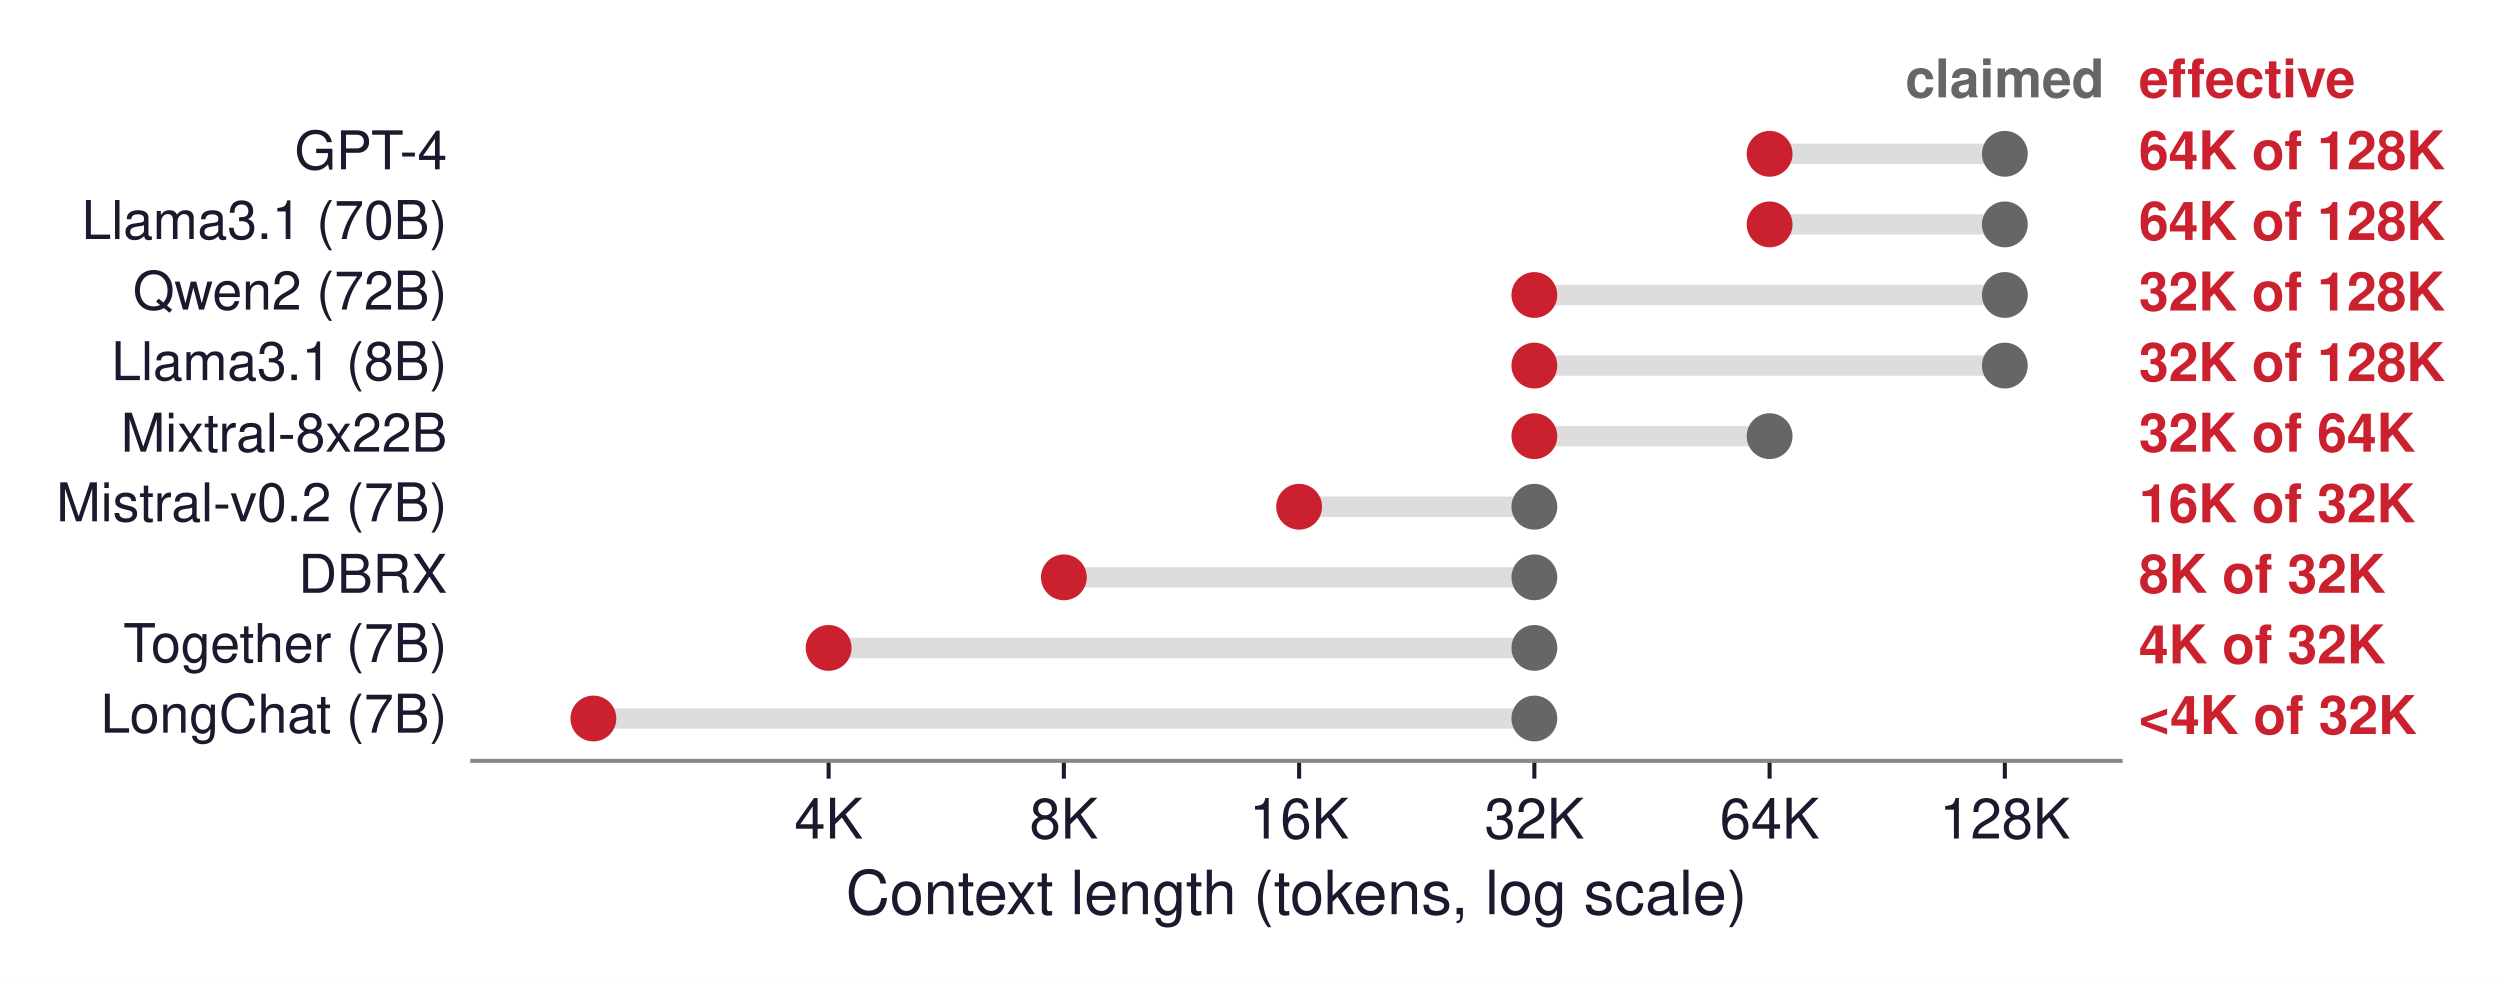
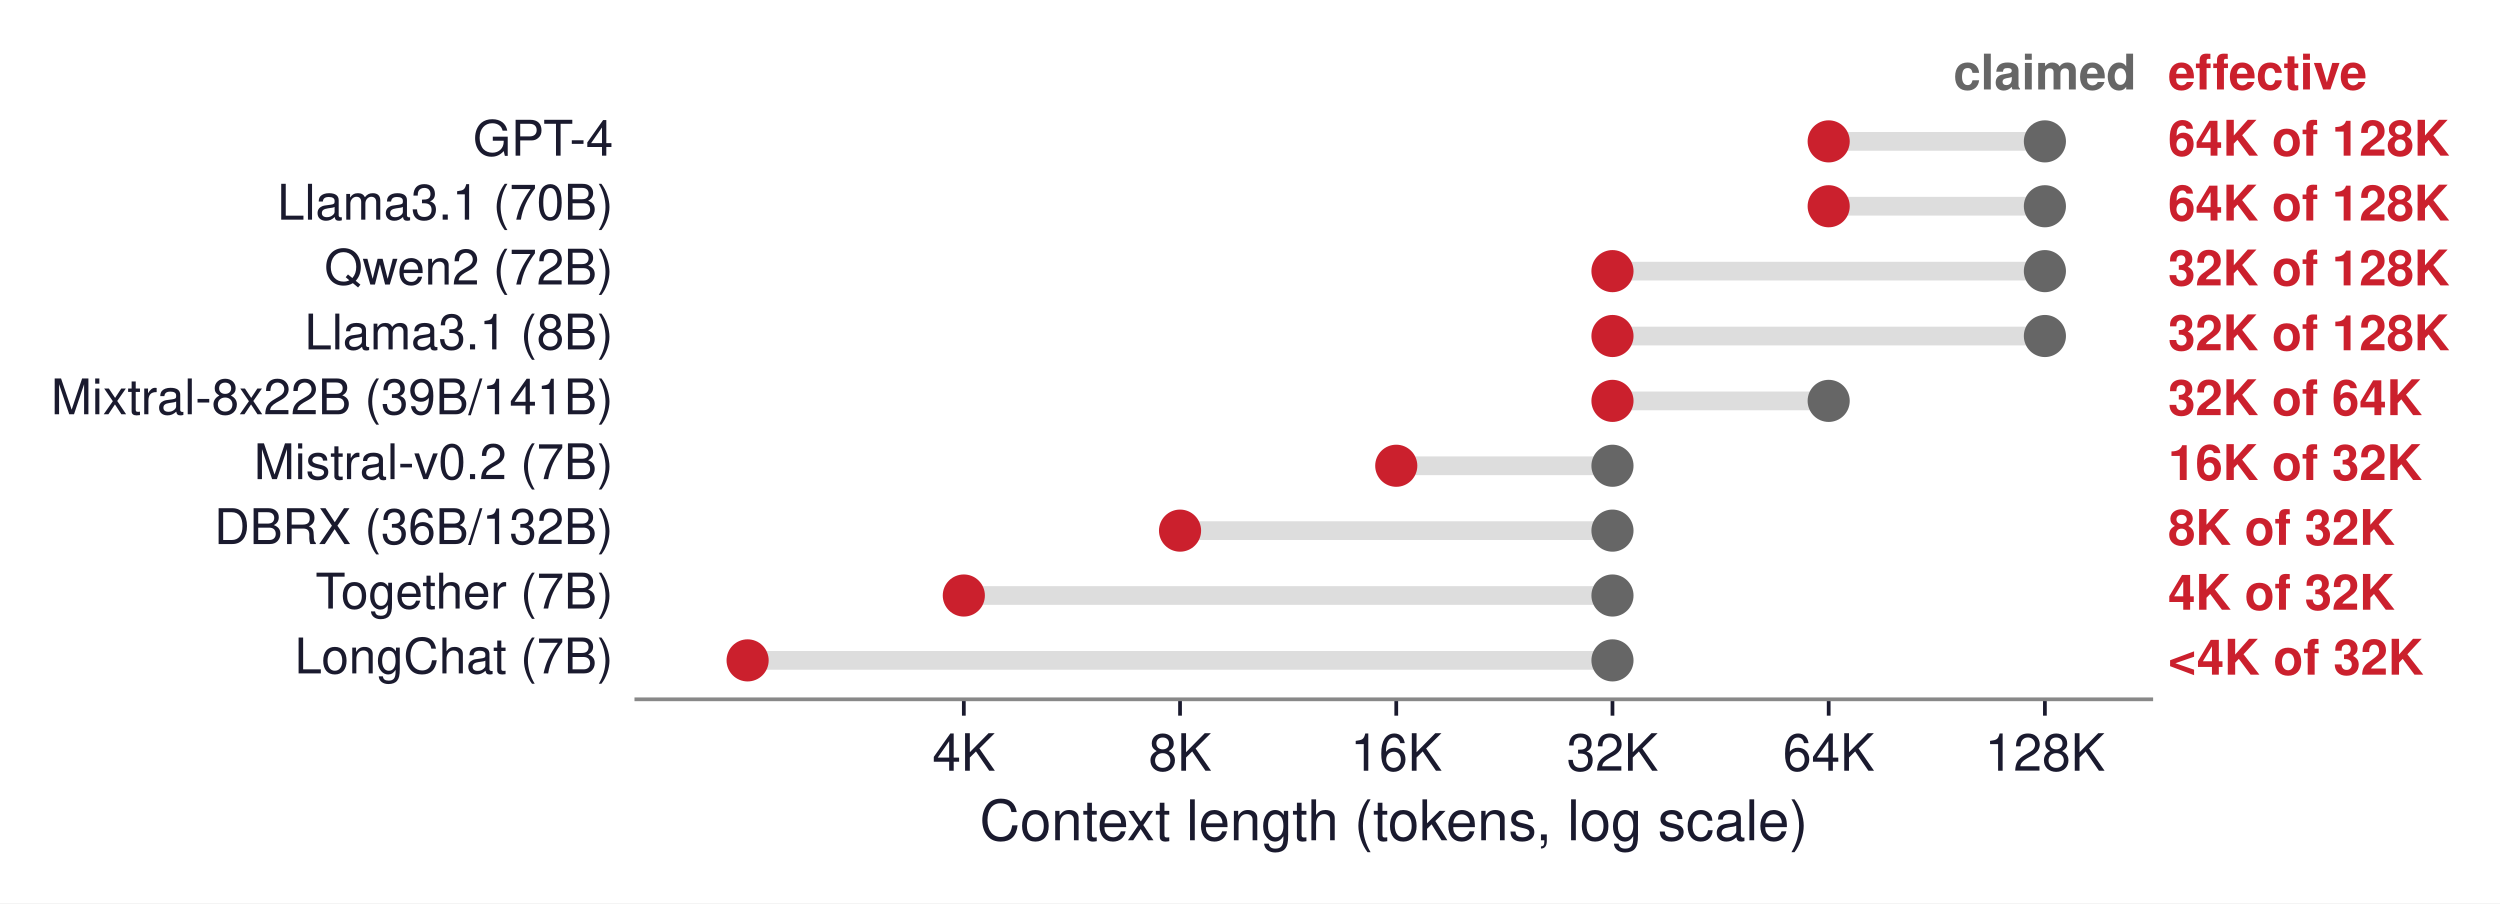
- <svg xmlns="http://www.w3.org/2000/svg" xmlns:xlink="http://www.w3.org/1999/xlink" width="490.894pt" height="192.974pt" viewBox="0 0 490.894 192.974" version="1.1">
+ <svg xmlns="http://www.w3.org/2000/svg" xmlns:xlink="http://www.w3.org/1999/xlink" width="534.096pt" height="192.974pt" viewBox="0 0 534.096 192.974" version="1.1">
  <defs>
    <style type="text/css">*{stroke-linejoin: round; stroke-linecap: butt}</style>
  </defs>
  <g id="figure_1">
    <g id="patch_1">
-       <path d="M 0 192.974  L 490.894 192.974  L 490.894 0  L 0 0  z " style="fill: #ffffff" />
+       <path d="M -0 192.974  L 534.096 192.974  L 534.096 0  L -0 0  z " style="fill: #ffffff" />
    </g>
    <g id="axes_1">
      <g id="patch_2">
-         <path d="M 92.746 149.4  L 416.386 149.4  L 416.386 10.8  L 92.746 10.8  z " style="fill: #ffffff" />
+         <path d="M 135.949 149.4  L 459.589 149.4  L 459.589 10.8  L 135.949 10.8  z " style="fill: #ffffff" />
      </g>
      <g id="line2d_1">
-         <path d="M 347.475 30.204  L 393.667 30.204  " clip-path="url(#pb060a0c5ee)" style="fill: none; stroke: #dddddd; stroke-width: 4; stroke-linecap: square" />
+         <path d="M 390.677 30.204  L 436.869 30.204  " clip-path="url(#pef92e4fe81)" style="fill: none; stroke: #dddddd; stroke-width: 4; stroke-linecap: square" />
      </g>
      <g id="line2d_2">
-         <path d="M 347.475 44.064  L 393.667 44.064  " clip-path="url(#pb060a0c5ee)" style="fill: none; stroke: #dddddd; stroke-width: 4; stroke-linecap: square" />
+         <path d="M 390.677 44.064  L 436.869 44.064  " clip-path="url(#pef92e4fe81)" style="fill: none; stroke: #dddddd; stroke-width: 4; stroke-linecap: square" />
      </g>
      <g id="line2d_3">
-         <path d="M 301.283 57.924  L 393.667 57.924  " clip-path="url(#pb060a0c5ee)" style="fill: none; stroke: #dddddd; stroke-width: 4; stroke-linecap: square" />
+         <path d="M 344.485 57.924  L 436.869 57.924  " clip-path="url(#pef92e4fe81)" style="fill: none; stroke: #dddddd; stroke-width: 4; stroke-linecap: square" />
      </g>
      <g id="line2d_4">
-         <path d="M 301.283 71.784  L 393.667 71.784  " clip-path="url(#pb060a0c5ee)" style="fill: none; stroke: #dddddd; stroke-width: 4; stroke-linecap: square" />
+         <path d="M 344.485 71.784  L 436.869 71.784  " clip-path="url(#pef92e4fe81)" style="fill: none; stroke: #dddddd; stroke-width: 4; stroke-linecap: square" />
      </g>
      <g id="line2d_5">
-         <path d="M 301.283 85.644  L 347.475 85.644  " clip-path="url(#pb060a0c5ee)" style="fill: none; stroke: #dddddd; stroke-width: 4; stroke-linecap: square" />
+         <path d="M 344.485 85.644  L 390.677 85.644  " clip-path="url(#pef92e4fe81)" style="fill: none; stroke: #dddddd; stroke-width: 4; stroke-linecap: square" />
      </g>
      <g id="line2d_6">
-         <path d="M 255.091 99.504  L 301.283 99.504  " clip-path="url(#pb060a0c5ee)" style="fill: none; stroke: #dddddd; stroke-width: 4; stroke-linecap: square" />
+         <path d="M 298.294 99.504  L 344.485 99.504  " clip-path="url(#pef92e4fe81)" style="fill: none; stroke: #dddddd; stroke-width: 4; stroke-linecap: square" />
      </g>
      <g id="line2d_7">
-         <path d="M 208.899 113.364  L 301.283 113.364  " clip-path="url(#pb060a0c5ee)" style="fill: none; stroke: #dddddd; stroke-width: 4; stroke-linecap: square" />
+         <path d="M 252.102 113.364  L 344.485 113.364  " clip-path="url(#pef92e4fe81)" style="fill: none; stroke: #dddddd; stroke-width: 4; stroke-linecap: square" />
      </g>
      <g id="line2d_8">
-         <path d="M 162.707 127.224  L 301.283 127.224  " clip-path="url(#pb060a0c5ee)" style="fill: none; stroke: #dddddd; stroke-width: 4; stroke-linecap: square" />
+         <path d="M 205.91 127.224  L 344.485 127.224  " clip-path="url(#pef92e4fe81)" style="fill: none; stroke: #dddddd; stroke-width: 4; stroke-linecap: square" />
      </g>
      <g id="line2d_9">
-         <path d="M 116.515 141.084  L 301.283 141.084  " clip-path="url(#pb060a0c5ee)" style="fill: none; stroke: #dddddd; stroke-width: 4; stroke-linecap: square" />
+         <path d="M 159.718 141.084  L 344.485 141.084  " clip-path="url(#pef92e4fe81)" style="fill: none; stroke: #dddddd; stroke-width: 4; stroke-linecap: square" />
      </g>
      <g id="matplotlib.axis_1">
        <g id="xtick_1">
          <g id="line2d_10">
            <defs>
-               <path id="m10d881a1f7" d="M 0 0  L 0 3.5  " style="stroke: #1a1a2e; stroke-width: 0.8" />
+               <path id="m9578d6856b" d="M 0 0  L 0 3.5  " style="stroke: #1a1a2e; stroke-width: 0.8" />
            </defs>
            <g>
-               <use xlink:href="#m10d881a1f7" x="162.707" y="149.4" style="fill: #1a1a2e; stroke: #1a1a2e; stroke-width: 0.8" />
+               <use xlink:href="#m9578d6856b" x="205.91" y="149.4" style="fill: #1a1a2e; stroke: #1a1a2e; stroke-width: 0.8" />
            </g>
          </g>
          <g id="text_1">
-             <text style="font-size: 11px; font-family: 'Helvetica', 'Arial', 'DejaVu Sans', sans-serif; text-anchor: middle; fill: #1a1a2e" x="162.707" y="164.65" transform="rotate(-0 162.7073 164.65)">4K</text>
+             <text style="font-size: 11px; font-family: 'Helvetica', 'Arial', 'DejaVu Sans', sans-serif; text-anchor: middle; fill: #1a1a2e" x="205.91" y="164.65" transform="rotate(-0 205.9098 164.65)">4K</text>
          </g>
        </g>
        <g id="xtick_2">
          <g id="line2d_11">
            <g>
-               <use xlink:href="#m10d881a1f7" x="208.899" y="149.4" style="fill: #1a1a2e; stroke: #1a1a2e; stroke-width: 0.8" />
+               <use xlink:href="#m9578d6856b" x="252.102" y="149.4" style="fill: #1a1a2e; stroke: #1a1a2e; stroke-width: 0.8" />
            </g>
          </g>
          <g id="text_2">
-             <text style="font-size: 11px; font-family: 'Helvetica', 'Arial', 'DejaVu Sans', sans-serif; text-anchor: middle; fill: #1a1a2e" x="208.899" y="164.65" transform="rotate(-0 208.8991 164.65)">8K</text>
+             <text style="font-size: 11px; font-family: 'Helvetica', 'Arial', 'DejaVu Sans', sans-serif; text-anchor: middle; fill: #1a1a2e" x="252.102" y="164.65" transform="rotate(-0 252.1017 164.65)">8K</text>
          </g>
        </g>
        <g id="xtick_3">
          <g id="line2d_12">
            <g>
-               <use xlink:href="#m10d881a1f7" x="255.091" y="149.4" style="fill: #1a1a2e; stroke: #1a1a2e; stroke-width: 0.8" />
+               <use xlink:href="#m9578d6856b" x="298.294" y="149.4" style="fill: #1a1a2e; stroke: #1a1a2e; stroke-width: 0.8" />
            </g>
          </g>
          <g id="text_3">
-             <text style="font-size: 11px; font-family: 'Helvetica', 'Arial', 'DejaVu Sans', sans-serif; text-anchor: middle; fill: #1a1a2e" x="255.091" y="164.65" transform="rotate(-0 255.091 164.65)">16K</text>
+             <text style="font-size: 11px; font-family: 'Helvetica', 'Arial', 'DejaVu Sans', sans-serif; text-anchor: middle; fill: #1a1a2e" x="298.294" y="164.65" transform="rotate(-0 298.2936 164.65)">16K</text>
          </g>
        </g>
        <g id="xtick_4">
          <g id="line2d_13">
            <g>
-               <use xlink:href="#m10d881a1f7" x="301.283" y="149.4" style="fill: #1a1a2e; stroke: #1a1a2e; stroke-width: 0.8" />
+               <use xlink:href="#m9578d6856b" x="344.485" y="149.4" style="fill: #1a1a2e; stroke: #1a1a2e; stroke-width: 0.8" />
            </g>
          </g>
          <g id="text_4">
-             <text style="font-size: 11px; font-family: 'Helvetica', 'Arial', 'DejaVu Sans', sans-serif; text-anchor: middle; fill: #1a1a2e" x="301.283" y="164.65" transform="rotate(-0 301.2829 164.65)">32K</text>
+             <text style="font-size: 11px; font-family: 'Helvetica', 'Arial', 'DejaVu Sans', sans-serif; text-anchor: middle; fill: #1a1a2e" x="344.485" y="164.65" transform="rotate(-0 344.4855 164.65)">32K</text>
          </g>
        </g>
        <g id="xtick_5">
          <g id="line2d_14">
            <g>
-               <use xlink:href="#m10d881a1f7" x="347.475" y="149.4" style="fill: #1a1a2e; stroke: #1a1a2e; stroke-width: 0.8" />
+               <use xlink:href="#m9578d6856b" x="390.677" y="149.4" style="fill: #1a1a2e; stroke: #1a1a2e; stroke-width: 0.8" />
            </g>
          </g>
          <g id="text_5">
-             <text style="font-size: 11px; font-family: 'Helvetica', 'Arial', 'DejaVu Sans', sans-serif; text-anchor: middle; fill: #1a1a2e" x="347.475" y="164.65" transform="rotate(-0 347.4748 164.65)">64K</text>
+             <text style="font-size: 11px; font-family: 'Helvetica', 'Arial', 'DejaVu Sans', sans-serif; text-anchor: middle; fill: #1a1a2e" x="390.677" y="164.65" transform="rotate(-0 390.6773 164.65)">64K</text>
          </g>
        </g>
        <g id="xtick_6">
          <g id="line2d_15">
            <g>
-               <use xlink:href="#m10d881a1f7" x="393.667" y="149.4" style="fill: #1a1a2e; stroke: #1a1a2e; stroke-width: 0.8" />
+               <use xlink:href="#m9578d6856b" x="436.869" y="149.4" style="fill: #1a1a2e; stroke: #1a1a2e; stroke-width: 0.8" />
            </g>
          </g>
          <g id="text_6">
-             <text style="font-size: 11px; font-family: 'Helvetica', 'Arial', 'DejaVu Sans', sans-serif; text-anchor: middle; fill: #1a1a2e" x="393.667" y="164.65" transform="rotate(-0 393.6667 164.65)">128K</text>
+             <text style="font-size: 11px; font-family: 'Helvetica', 'Arial', 'DejaVu Sans', sans-serif; text-anchor: middle; fill: #1a1a2e" x="436.869" y="164.65" transform="rotate(-0 436.8692 164.65)">128K</text>
          </g>
        </g>
        <g id="text_7">
-           <text style="font-size: 12px; font-family: 'Helvetica', 'Arial', 'DejaVu Sans', sans-serif; text-anchor: middle; fill: #1a1a2e" x="254.566" y="179.519" transform="rotate(-0 254.5663 179.5191)">Context length (tokens, log scale)</text>
+           <text style="font-size: 12px; font-family: 'Helvetica', 'Arial', 'DejaVu Sans', sans-serif; text-anchor: middle; fill: #1a1a2e" x="297.769" y="179.519" transform="rotate(-0 297.7688 179.5191)">Context length (tokens, log scale)</text>
        </g>
      </g>
      <g id="matplotlib.axis_2" />
      <g id="line2d_16">
        <defs>
-           <path id="m6e4d4d6640" d="M 0 4  C 1.061 4 2.078 3.579 2.828 2.828  C 3.579 2.078 4 1.061 4 0  C 4 -1.061 3.579 -2.078 2.828 -2.828  C 2.078 -3.579 1.061 -4 0 -4  C -1.061 -4 -2.078 -3.579 -2.828 -2.828  C -3.579 -2.078 -4 -1.061 -4 0  C -4 1.061 -3.579 2.078 -2.828 2.828  C -2.078 3.579 -1.061 4 0 4  z " style="stroke: #666666" />
+           <path id="me5d139e43a" d="M 0 4  C 1.061 4 2.078 3.579 2.828 2.828  C 3.579 2.078 4 1.061 4 0  C 4 -1.061 3.579 -2.078 2.828 -2.828  C 2.078 -3.579 1.061 -4 0 -4  C -1.061 -4 -2.078 -3.579 -2.828 -2.828  C -3.579 -2.078 -4 -1.061 -4 0  C -4 1.061 -3.579 2.078 -2.828 2.828  C -2.078 3.579 -1.061 4 0 4  z " style="stroke: #666666" />
        </defs>
-         <g clip-path="url(#pb060a0c5ee)">
-           <use xlink:href="#m6e4d4d6640" x="393.667" y="30.204" style="fill: #666666; stroke: #666666" />
+         <g clip-path="url(#pef92e4fe81)">
+           <use xlink:href="#me5d139e43a" x="436.869" y="30.204" style="fill: #666666; stroke: #666666" />
        </g>
      </g>
      <g id="line2d_17">
-         <g clip-path="url(#pb060a0c5ee)">
-           <use xlink:href="#m6e4d4d6640" x="393.667" y="44.064" style="fill: #666666; stroke: #666666" />
+         <g clip-path="url(#pef92e4fe81)">
+           <use xlink:href="#me5d139e43a" x="436.869" y="44.064" style="fill: #666666; stroke: #666666" />
        </g>
      </g>
      <g id="line2d_18">
-         <g clip-path="url(#pb060a0c5ee)">
-           <use xlink:href="#m6e4d4d6640" x="393.667" y="57.924" style="fill: #666666; stroke: #666666" />
+         <g clip-path="url(#pef92e4fe81)">
+           <use xlink:href="#me5d139e43a" x="436.869" y="57.924" style="fill: #666666; stroke: #666666" />
        </g>
      </g>
      <g id="line2d_19">
-         <g clip-path="url(#pb060a0c5ee)">
-           <use xlink:href="#m6e4d4d6640" x="393.667" y="71.784" style="fill: #666666; stroke: #666666" />
+         <g clip-path="url(#pef92e4fe81)">
+           <use xlink:href="#me5d139e43a" x="436.869" y="71.784" style="fill: #666666; stroke: #666666" />
        </g>
      </g>
      <g id="line2d_20">
-         <g clip-path="url(#pb060a0c5ee)">
-           <use xlink:href="#m6e4d4d6640" x="347.475" y="85.644" style="fill: #666666; stroke: #666666" />
+         <g clip-path="url(#pef92e4fe81)">
+           <use xlink:href="#me5d139e43a" x="390.677" y="85.644" style="fill: #666666; stroke: #666666" />
        </g>
      </g>
      <g id="line2d_21">
-         <g clip-path="url(#pb060a0c5ee)">
-           <use xlink:href="#m6e4d4d6640" x="301.283" y="99.504" style="fill: #666666; stroke: #666666" />
+         <g clip-path="url(#pef92e4fe81)">
+           <use xlink:href="#me5d139e43a" x="344.485" y="99.504" style="fill: #666666; stroke: #666666" />
        </g>
      </g>
      <g id="line2d_22">
-         <g clip-path="url(#pb060a0c5ee)">
-           <use xlink:href="#m6e4d4d6640" x="301.283" y="113.364" style="fill: #666666; stroke: #666666" />
+         <g clip-path="url(#pef92e4fe81)">
+           <use xlink:href="#me5d139e43a" x="344.485" y="113.364" style="fill: #666666; stroke: #666666" />
        </g>
      </g>
      <g id="line2d_23">
-         <g clip-path="url(#pb060a0c5ee)">
-           <use xlink:href="#m6e4d4d6640" x="301.283" y="127.224" style="fill: #666666; stroke: #666666" />
+         <g clip-path="url(#pef92e4fe81)">
+           <use xlink:href="#me5d139e43a" x="344.485" y="127.224" style="fill: #666666; stroke: #666666" />
        </g>
      </g>
      <g id="line2d_24">
-         <g clip-path="url(#pb060a0c5ee)">
-           <use xlink:href="#m6e4d4d6640" x="301.283" y="141.084" style="fill: #666666; stroke: #666666" />
+         <g clip-path="url(#pef92e4fe81)">
+           <use xlink:href="#me5d139e43a" x="344.485" y="141.084" style="fill: #666666; stroke: #666666" />
        </g>
      </g>
      <g id="patch_3">
-         <path d="M 92.746 149.4  L 416.386 149.4  " style="fill: none; stroke: #888888; stroke-width: 0.8; stroke-linejoin: miter; stroke-linecap: square" />
+         <path d="M 135.949 149.4  L 459.589 149.4  " style="fill: none; stroke: #888888; stroke-width: 0.8; stroke-linejoin: miter; stroke-linecap: square" />
      </g>
      <g id="line2d_25">
        <defs>
-           <path id="m48e4f71398" d="M 0 4  C 1.061 4 2.078 3.579 2.828 2.828  C 3.579 2.078 4 1.061 4 0  C 4 -1.061 3.579 -2.078 2.828 -2.828  C 2.078 -3.579 1.061 -4 0 -4  C -1.061 -4 -2.078 -3.579 -2.828 -2.828  C -3.579 -2.078 -4 -1.061 -4 0  C -4 1.061 -3.579 2.078 -2.828 2.828  C -2.078 3.579 -1.061 4 0 4  z " style="stroke: #cb202d" />
+           <path id="m136ea1476b" d="M 0 4  C 1.061 4 2.078 3.579 2.828 2.828  C 3.579 2.078 4 1.061 4 0  C 4 -1.061 3.579 -2.078 2.828 -2.828  C 2.078 -3.579 1.061 -4 0 -4  C -1.061 -4 -2.078 -3.579 -2.828 -2.828  C -3.579 -2.078 -4 -1.061 -4 0  C -4 1.061 -3.579 2.078 -2.828 2.828  C -2.078 3.579 -1.061 4 0 4  z " style="stroke: #cb202d" />
        </defs>
-         <g clip-path="url(#pb060a0c5ee)">
-           <use xlink:href="#m48e4f71398" x="347.475" y="30.204" style="fill: #cb202d; stroke: #cb202d" />
+         <g clip-path="url(#pef92e4fe81)">
+           <use xlink:href="#m136ea1476b" x="390.677" y="30.204" style="fill: #cb202d; stroke: #cb202d" />
        </g>
      </g>
      <g id="text_8">
-         <text style="font-size: 10.5px; font-family: 'Helvetica', 'Arial', 'DejaVu Sans', sans-serif; text-anchor: end; fill: #1a1a2e" x="87.808" y="33.249" transform="rotate(-0 87.80766 33.24941)">GPT-4</text>
+         <text style="font-size: 10.5px; font-family: 'Helvetica', 'Arial', 'DejaVu Sans', sans-serif; text-anchor: end; fill: #1a1a2e" x="131.01" y="33.249" transform="rotate(-0 131.0102 33.24941)">GPT-4</text>
      </g>
      <g id="text_9">
-         <text style="font-weight: 700; font-size: 10.5px; font-family: 'Helvetica', 'Arial', 'DejaVu Sans', sans-serif; text-anchor: start; fill: #cb202d" x="419.989" y="33.249" transform="rotate(-0 419.9894 33.24941)">64K of 128K</text>
+         <text style="font-weight: 700; font-size: 10.5px; font-family: 'Helvetica', 'Arial', 'DejaVu Sans', sans-serif; text-anchor: start; fill: #cb202d" x="463.192" y="33.249" transform="rotate(-0 463.1919 33.24941)">64K of 128K</text>
      </g>
      <g id="line2d_26">
-         <g clip-path="url(#pb060a0c5ee)">
-           <use xlink:href="#m48e4f71398" x="347.475" y="44.064" style="fill: #cb202d; stroke: #cb202d" />
+         <g clip-path="url(#pef92e4fe81)">
+           <use xlink:href="#m136ea1476b" x="390.677" y="44.064" style="fill: #cb202d; stroke: #cb202d" />
        </g>
      </g>
      <g id="text_10">
-         <text style="font-size: 10.5px; font-family: 'Helvetica', 'Arial', 'DejaVu Sans', sans-serif; text-anchor: end; fill: #1a1a2e" x="87.808" y="46.93" transform="rotate(-0 87.80766 46.93017)">Llama3.1 (70B)</text>
+         <text style="font-size: 10.5px; font-family: 'Helvetica', 'Arial', 'DejaVu Sans', sans-serif; text-anchor: end; fill: #1a1a2e" x="131.01" y="46.93" transform="rotate(-0 131.0102 46.93017)">Llama3.1 (70B)</text>
      </g>
      <g id="text_11">
-         <text style="font-weight: 700; font-size: 10.5px; font-family: 'Helvetica', 'Arial', 'DejaVu Sans', sans-serif; text-anchor: start; fill: #cb202d" x="419.989" y="47.109" transform="rotate(-0 419.9894 47.10941)">64K of 128K</text>
+         <text style="font-weight: 700; font-size: 10.5px; font-family: 'Helvetica', 'Arial', 'DejaVu Sans', sans-serif; text-anchor: start; fill: #cb202d" x="463.192" y="47.109" transform="rotate(-0 463.1919 47.10941)">64K of 128K</text>
      </g>
      <g id="line2d_27">
-         <g clip-path="url(#pb060a0c5ee)">
-           <use xlink:href="#m48e4f71398" x="301.283" y="57.924" style="fill: #cb202d; stroke: #cb202d" />
+         <g clip-path="url(#pef92e4fe81)">
+           <use xlink:href="#m136ea1476b" x="344.485" y="57.924" style="fill: #cb202d; stroke: #cb202d" />
        </g>
      </g>
      <g id="text_12">
-         <text style="font-size: 10.5px; font-family: 'Helvetica', 'Arial', 'DejaVu Sans', sans-serif; text-anchor: end; fill: #1a1a2e" x="87.808" y="60.79" transform="rotate(-0 87.80766 60.79017)">Qwen2 (72B)</text>
+         <text style="font-size: 10.5px; font-family: 'Helvetica', 'Arial', 'DejaVu Sans', sans-serif; text-anchor: end; fill: #1a1a2e" x="131.01" y="60.79" transform="rotate(-0 131.0102 60.79017)">Qwen2 (72B)</text>
      </g>
      <g id="text_13">
-         <text style="font-weight: 700; font-size: 10.5px; font-family: 'Helvetica', 'Arial', 'DejaVu Sans', sans-serif; text-anchor: start; fill: #cb202d" x="419.989" y="60.969" transform="rotate(-0 419.9894 60.96941)">32K of 128K</text>
+         <text style="font-weight: 700; font-size: 10.5px; font-family: 'Helvetica', 'Arial', 'DejaVu Sans', sans-serif; text-anchor: start; fill: #cb202d" x="463.192" y="60.969" transform="rotate(-0 463.1919 60.96941)">32K of 128K</text>
      </g>
      <g id="line2d_28">
-         <g clip-path="url(#pb060a0c5ee)">
-           <use xlink:href="#m48e4f71398" x="301.283" y="71.784" style="fill: #cb202d; stroke: #cb202d" />
+         <g clip-path="url(#pef92e4fe81)">
+           <use xlink:href="#m136ea1476b" x="344.485" y="71.784" style="fill: #cb202d; stroke: #cb202d" />
        </g>
      </g>
      <g id="text_14">
-         <text style="font-size: 10.5px; font-family: 'Helvetica', 'Arial', 'DejaVu Sans', sans-serif; text-anchor: end; fill: #1a1a2e" x="87.808" y="74.65" transform="rotate(-0 87.80766 74.65017)">Llama3.1 (8B)</text>
+         <text style="font-size: 10.5px; font-family: 'Helvetica', 'Arial', 'DejaVu Sans', sans-serif; text-anchor: end; fill: #1a1a2e" x="131.01" y="74.65" transform="rotate(-0 131.0102 74.65017)">Llama3.1 (8B)</text>
      </g>
      <g id="text_15">
-         <text style="font-weight: 700; font-size: 10.5px; font-family: 'Helvetica', 'Arial', 'DejaVu Sans', sans-serif; text-anchor: start; fill: #cb202d" x="419.989" y="74.829" transform="rotate(-0 419.9894 74.82941)">32K of 128K</text>
+         <text style="font-weight: 700; font-size: 10.5px; font-family: 'Helvetica', 'Arial', 'DejaVu Sans', sans-serif; text-anchor: start; fill: #cb202d" x="463.192" y="74.829" transform="rotate(-0 463.1919 74.82941)">32K of 128K</text>
      </g>
      <g id="line2d_29">
-         <g clip-path="url(#pb060a0c5ee)">
-           <use xlink:href="#m48e4f71398" x="301.283" y="85.644" style="fill: #cb202d; stroke: #cb202d" />
+         <g clip-path="url(#pef92e4fe81)">
+           <use xlink:href="#m136ea1476b" x="344.485" y="85.644" style="fill: #cb202d; stroke: #cb202d" />
        </g>
      </g>
      <g id="text_16">
-         <text style="font-size: 10.5px; font-family: 'Helvetica', 'Arial', 'DejaVu Sans', sans-serif; text-anchor: end; fill: #1a1a2e" x="87.808" y="88.689" transform="rotate(-0 87.80766 88.68941)">Mixtral-8x22B</text>
+         <text style="font-size: 10.5px; font-family: 'Helvetica', 'Arial', 'DejaVu Sans', sans-serif; text-anchor: end; fill: #1a1a2e" x="131.01" y="88.51" transform="rotate(-0 131.0102 88.51017)">Mixtral-8x22B (39B/141B)</text>
      </g>
      <g id="text_17">
-         <text style="font-weight: 700; font-size: 10.5px; font-family: 'Helvetica', 'Arial', 'DejaVu Sans', sans-serif; text-anchor: start; fill: #cb202d" x="419.989" y="88.689" transform="rotate(-0 419.9894 88.68941)">32K of 64K</text>
+         <text style="font-weight: 700; font-size: 10.5px; font-family: 'Helvetica', 'Arial', 'DejaVu Sans', sans-serif; text-anchor: start; fill: #cb202d" x="463.192" y="88.689" transform="rotate(-0 463.1919 88.68941)">32K of 64K</text>
      </g>
      <g id="line2d_30">
-         <g clip-path="url(#pb060a0c5ee)">
-           <use xlink:href="#m48e4f71398" x="255.091" y="99.504" style="fill: #cb202d; stroke: #cb202d" />
+         <g clip-path="url(#pef92e4fe81)">
+           <use xlink:href="#m136ea1476b" x="298.294" y="99.504" style="fill: #cb202d; stroke: #cb202d" />
        </g>
      </g>
      <g id="text_18">
-         <text style="font-size: 10.5px; font-family: 'Helvetica', 'Arial', 'DejaVu Sans', sans-serif; text-anchor: end; fill: #1a1a2e" x="87.808" y="102.37" transform="rotate(-0 87.80766 102.3702)">Mistral-v0.2 (7B)</text>
+         <text style="font-size: 10.5px; font-family: 'Helvetica', 'Arial', 'DejaVu Sans', sans-serif; text-anchor: end; fill: #1a1a2e" x="131.01" y="102.37" transform="rotate(-0 131.0102 102.3702)">Mistral-v0.2 (7B)</text>
      </g>
      <g id="text_19">
-         <text style="font-weight: 700; font-size: 10.5px; font-family: 'Helvetica', 'Arial', 'DejaVu Sans', sans-serif; text-anchor: start; fill: #cb202d" x="419.989" y="102.549" transform="rotate(-0 419.9894 102.5494)">16K of 32K</text>
+         <text style="font-weight: 700; font-size: 10.5px; font-family: 'Helvetica', 'Arial', 'DejaVu Sans', sans-serif; text-anchor: start; fill: #cb202d" x="463.192" y="102.549" transform="rotate(-0 463.1919 102.5494)">16K of 32K</text>
      </g>
      <g id="line2d_31">
-         <g clip-path="url(#pb060a0c5ee)">
-           <use xlink:href="#m48e4f71398" x="208.899" y="113.364" style="fill: #cb202d; stroke: #cb202d" />
+         <g clip-path="url(#pef92e4fe81)">
+           <use xlink:href="#m136ea1476b" x="252.102" y="113.364" style="fill: #cb202d; stroke: #cb202d" />
        </g>
      </g>
      <g id="text_20">
-         <text style="font-size: 10.5px; font-family: 'Helvetica', 'Arial', 'DejaVu Sans', sans-serif; text-anchor: end; fill: #1a1a2e" x="87.808" y="116.409" transform="rotate(-0 87.80766 116.4094)">DBRX</text>
+         <text style="font-size: 10.5px; font-family: 'Helvetica', 'Arial', 'DejaVu Sans', sans-serif; text-anchor: end; fill: #1a1a2e" x="131.01" y="116.23" transform="rotate(-0 131.0102 116.2302)">DBRX (36B/132B)</text>
      </g>
      <g id="text_21">
-         <text style="font-weight: 700; font-size: 10.5px; font-family: 'Helvetica', 'Arial', 'DejaVu Sans', sans-serif; text-anchor: start; fill: #cb202d" x="419.989" y="116.409" transform="rotate(-0 419.9894 116.4094)">8K of 32K</text>
+         <text style="font-weight: 700; font-size: 10.5px; font-family: 'Helvetica', 'Arial', 'DejaVu Sans', sans-serif; text-anchor: start; fill: #cb202d" x="463.192" y="116.409" transform="rotate(-0 463.1919 116.4094)">8K of 32K</text>
      </g>
      <g id="line2d_32">
-         <g clip-path="url(#pb060a0c5ee)">
-           <use xlink:href="#m48e4f71398" x="162.707" y="127.224" style="fill: #cb202d; stroke: #cb202d" />
+         <g clip-path="url(#pef92e4fe81)">
+           <use xlink:href="#m136ea1476b" x="205.91" y="127.224" style="fill: #cb202d; stroke: #cb202d" />
        </g>
      </g>
      <g id="text_22">
-         <text style="font-size: 10.5px; font-family: 'Helvetica', 'Arial', 'DejaVu Sans', sans-serif; text-anchor: end; fill: #1a1a2e" x="87.808" y="130" transform="rotate(-0 87.80766 129.9999)">Together (7B)</text>
+         <text style="font-size: 10.5px; font-family: 'Helvetica', 'Arial', 'DejaVu Sans', sans-serif; text-anchor: end; fill: #1a1a2e" x="131.01" y="130" transform="rotate(-0 131.0102 129.9999)">Together (7B)</text>
      </g>
      <g id="text_23">
-         <text style="font-weight: 700; font-size: 10.5px; font-family: 'Helvetica', 'Arial', 'DejaVu Sans', sans-serif; text-anchor: start; fill: #cb202d" x="419.989" y="130.269" transform="rotate(-0 419.9894 130.2694)">4K of 32K</text>
+         <text style="font-weight: 700; font-size: 10.5px; font-family: 'Helvetica', 'Arial', 'DejaVu Sans', sans-serif; text-anchor: start; fill: #cb202d" x="463.192" y="130.269" transform="rotate(-0 463.1919 130.2694)">4K of 32K</text>
      </g>
      <g id="line2d_33">
-         <g clip-path="url(#pb060a0c5ee)">
-           <use xlink:href="#m48e4f71398" x="116.515" y="141.084" style="fill: #cb202d; stroke: #cb202d" />
+         <g clip-path="url(#pef92e4fe81)">
+           <use xlink:href="#m136ea1476b" x="159.718" y="141.084" style="fill: #cb202d; stroke: #cb202d" />
        </g>
      </g>
      <g id="text_24">
-         <text style="font-size: 10.5px; font-family: 'Helvetica', 'Arial', 'DejaVu Sans', sans-serif; text-anchor: end; fill: #1a1a2e" x="87.808" y="143.86" transform="rotate(-0 87.80766 143.8599)">LongChat (7B)</text>
+         <text style="font-size: 10.5px; font-family: 'Helvetica', 'Arial', 'DejaVu Sans', sans-serif; text-anchor: end; fill: #1a1a2e" x="131.01" y="143.86" transform="rotate(-0 131.0102 143.8599)">LongChat (7B)</text>
      </g>
      <g id="text_25">
-         <text style="font-weight: 700; font-size: 10.5px; font-family: 'Helvetica', 'Arial', 'DejaVu Sans', sans-serif; text-anchor: start; fill: #cb202d" x="419.989" y="144.129" transform="rotate(-0 419.9894 144.1294)">&lt;4K of 32K</text>
+         <text style="font-weight: 700; font-size: 10.5px; font-family: 'Helvetica', 'Arial', 'DejaVu Sans', sans-serif; text-anchor: start; fill: #cb202d" x="463.192" y="144.129" transform="rotate(-0 463.1919 144.1294)">&lt;4K of 32K</text>
      </g>
      <g id="text_26">
-         <text style="font-weight: 700; font-size: 10.5px; font-family: 'Helvetica', 'Arial', 'DejaVu Sans', sans-serif; text-anchor: start; fill: #cb202d" x="419.989" y="19.116" transform="rotate(-0 419.9894 19.116)">effective</text>
+         <text style="font-weight: 700; font-size: 10.5px; font-family: 'Helvetica', 'Arial', 'DejaVu Sans', sans-serif; text-anchor: start; fill: #cb202d" x="463.192" y="19.116" transform="rotate(-0 463.1919 19.116)">effective</text>
      </g>
      <g id="text_27">
-         <text style="font-weight: 700; font-size: 10.5px; font-family: 'Helvetica', 'Arial', 'DejaVu Sans', sans-serif; text-anchor: middle; fill: #666666" x="393.667" y="19.116" transform="rotate(-0 393.6667 19.116)">claimed</text>
+         <text style="font-weight: 700; font-size: 10.5px; font-family: 'Helvetica', 'Arial', 'DejaVu Sans', sans-serif; text-anchor: middle; fill: #666666" x="436.869" y="19.116" transform="rotate(-0 436.8692 19.116)">claimed</text>
      </g>
    </g>
  </g>
  <defs>
-     <clipPath id="pb060a0c5ee">
-       <rect x="92.746" y="10.8" width="323.64" height="138.6" />
+     <clipPath id="pef92e4fe81">
+       <rect x="135.949" y="10.8" width="323.64" height="138.6" />
    </clipPath>
  </defs>
</svg>
